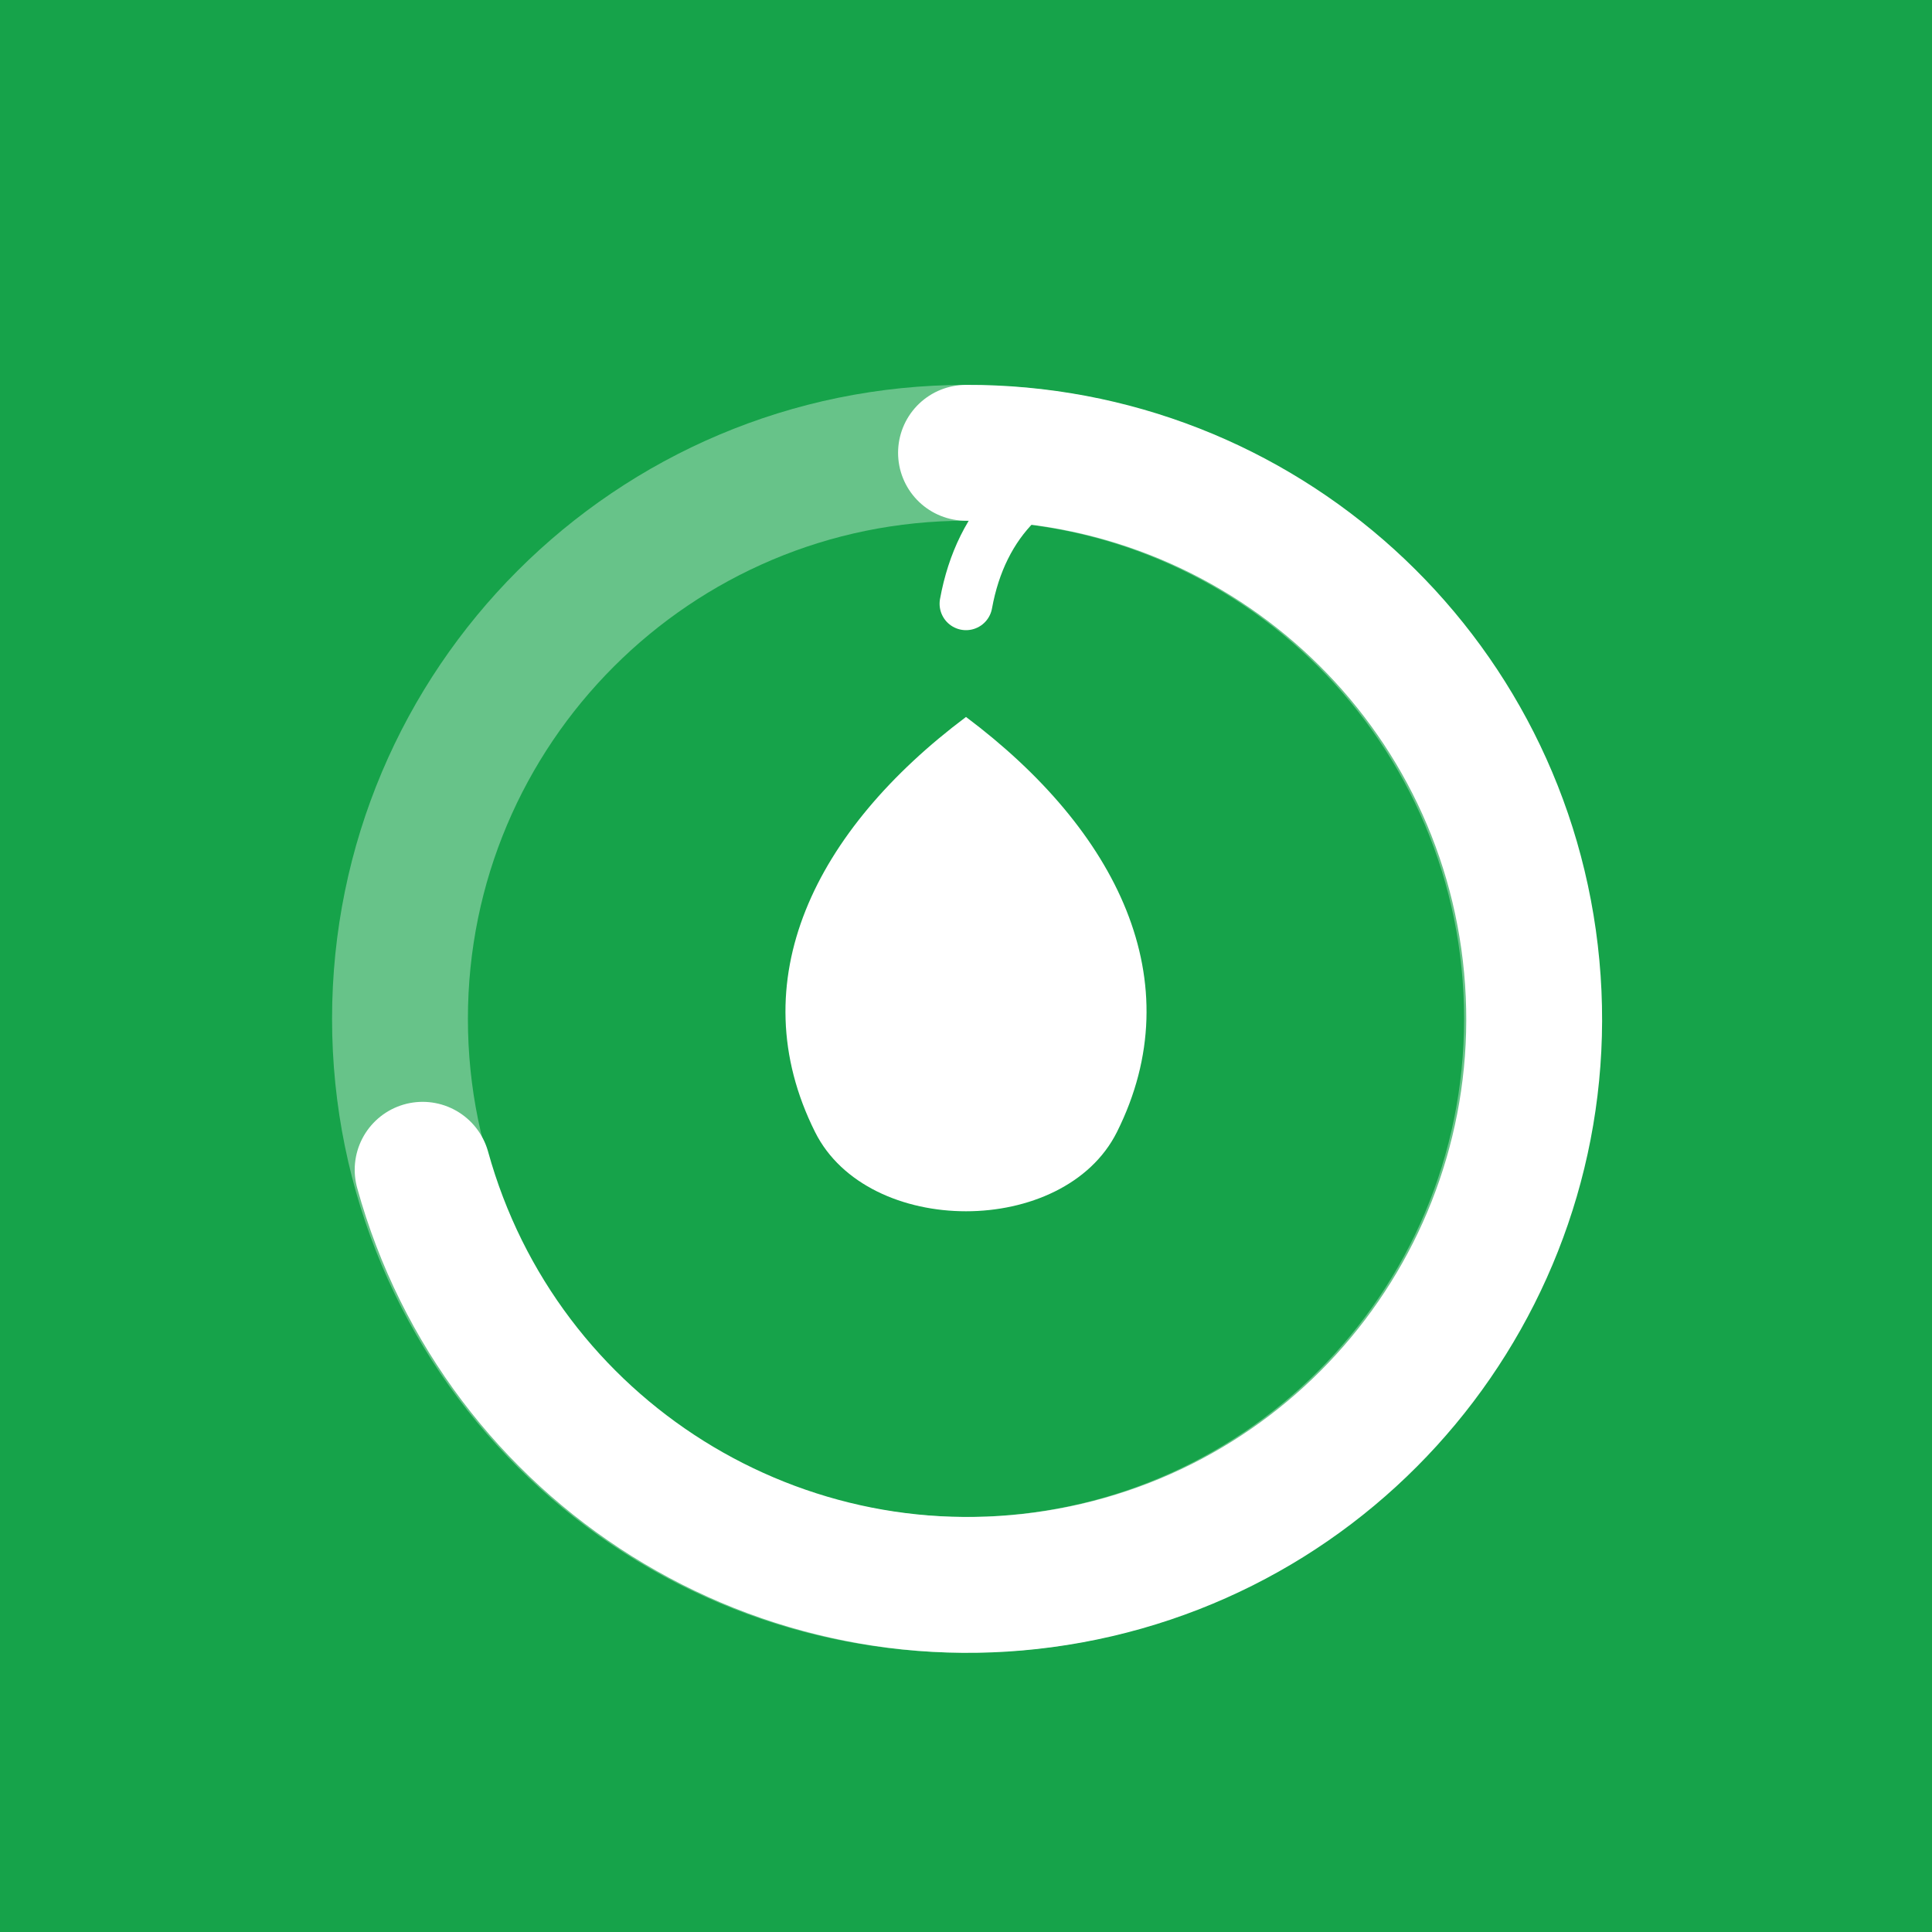
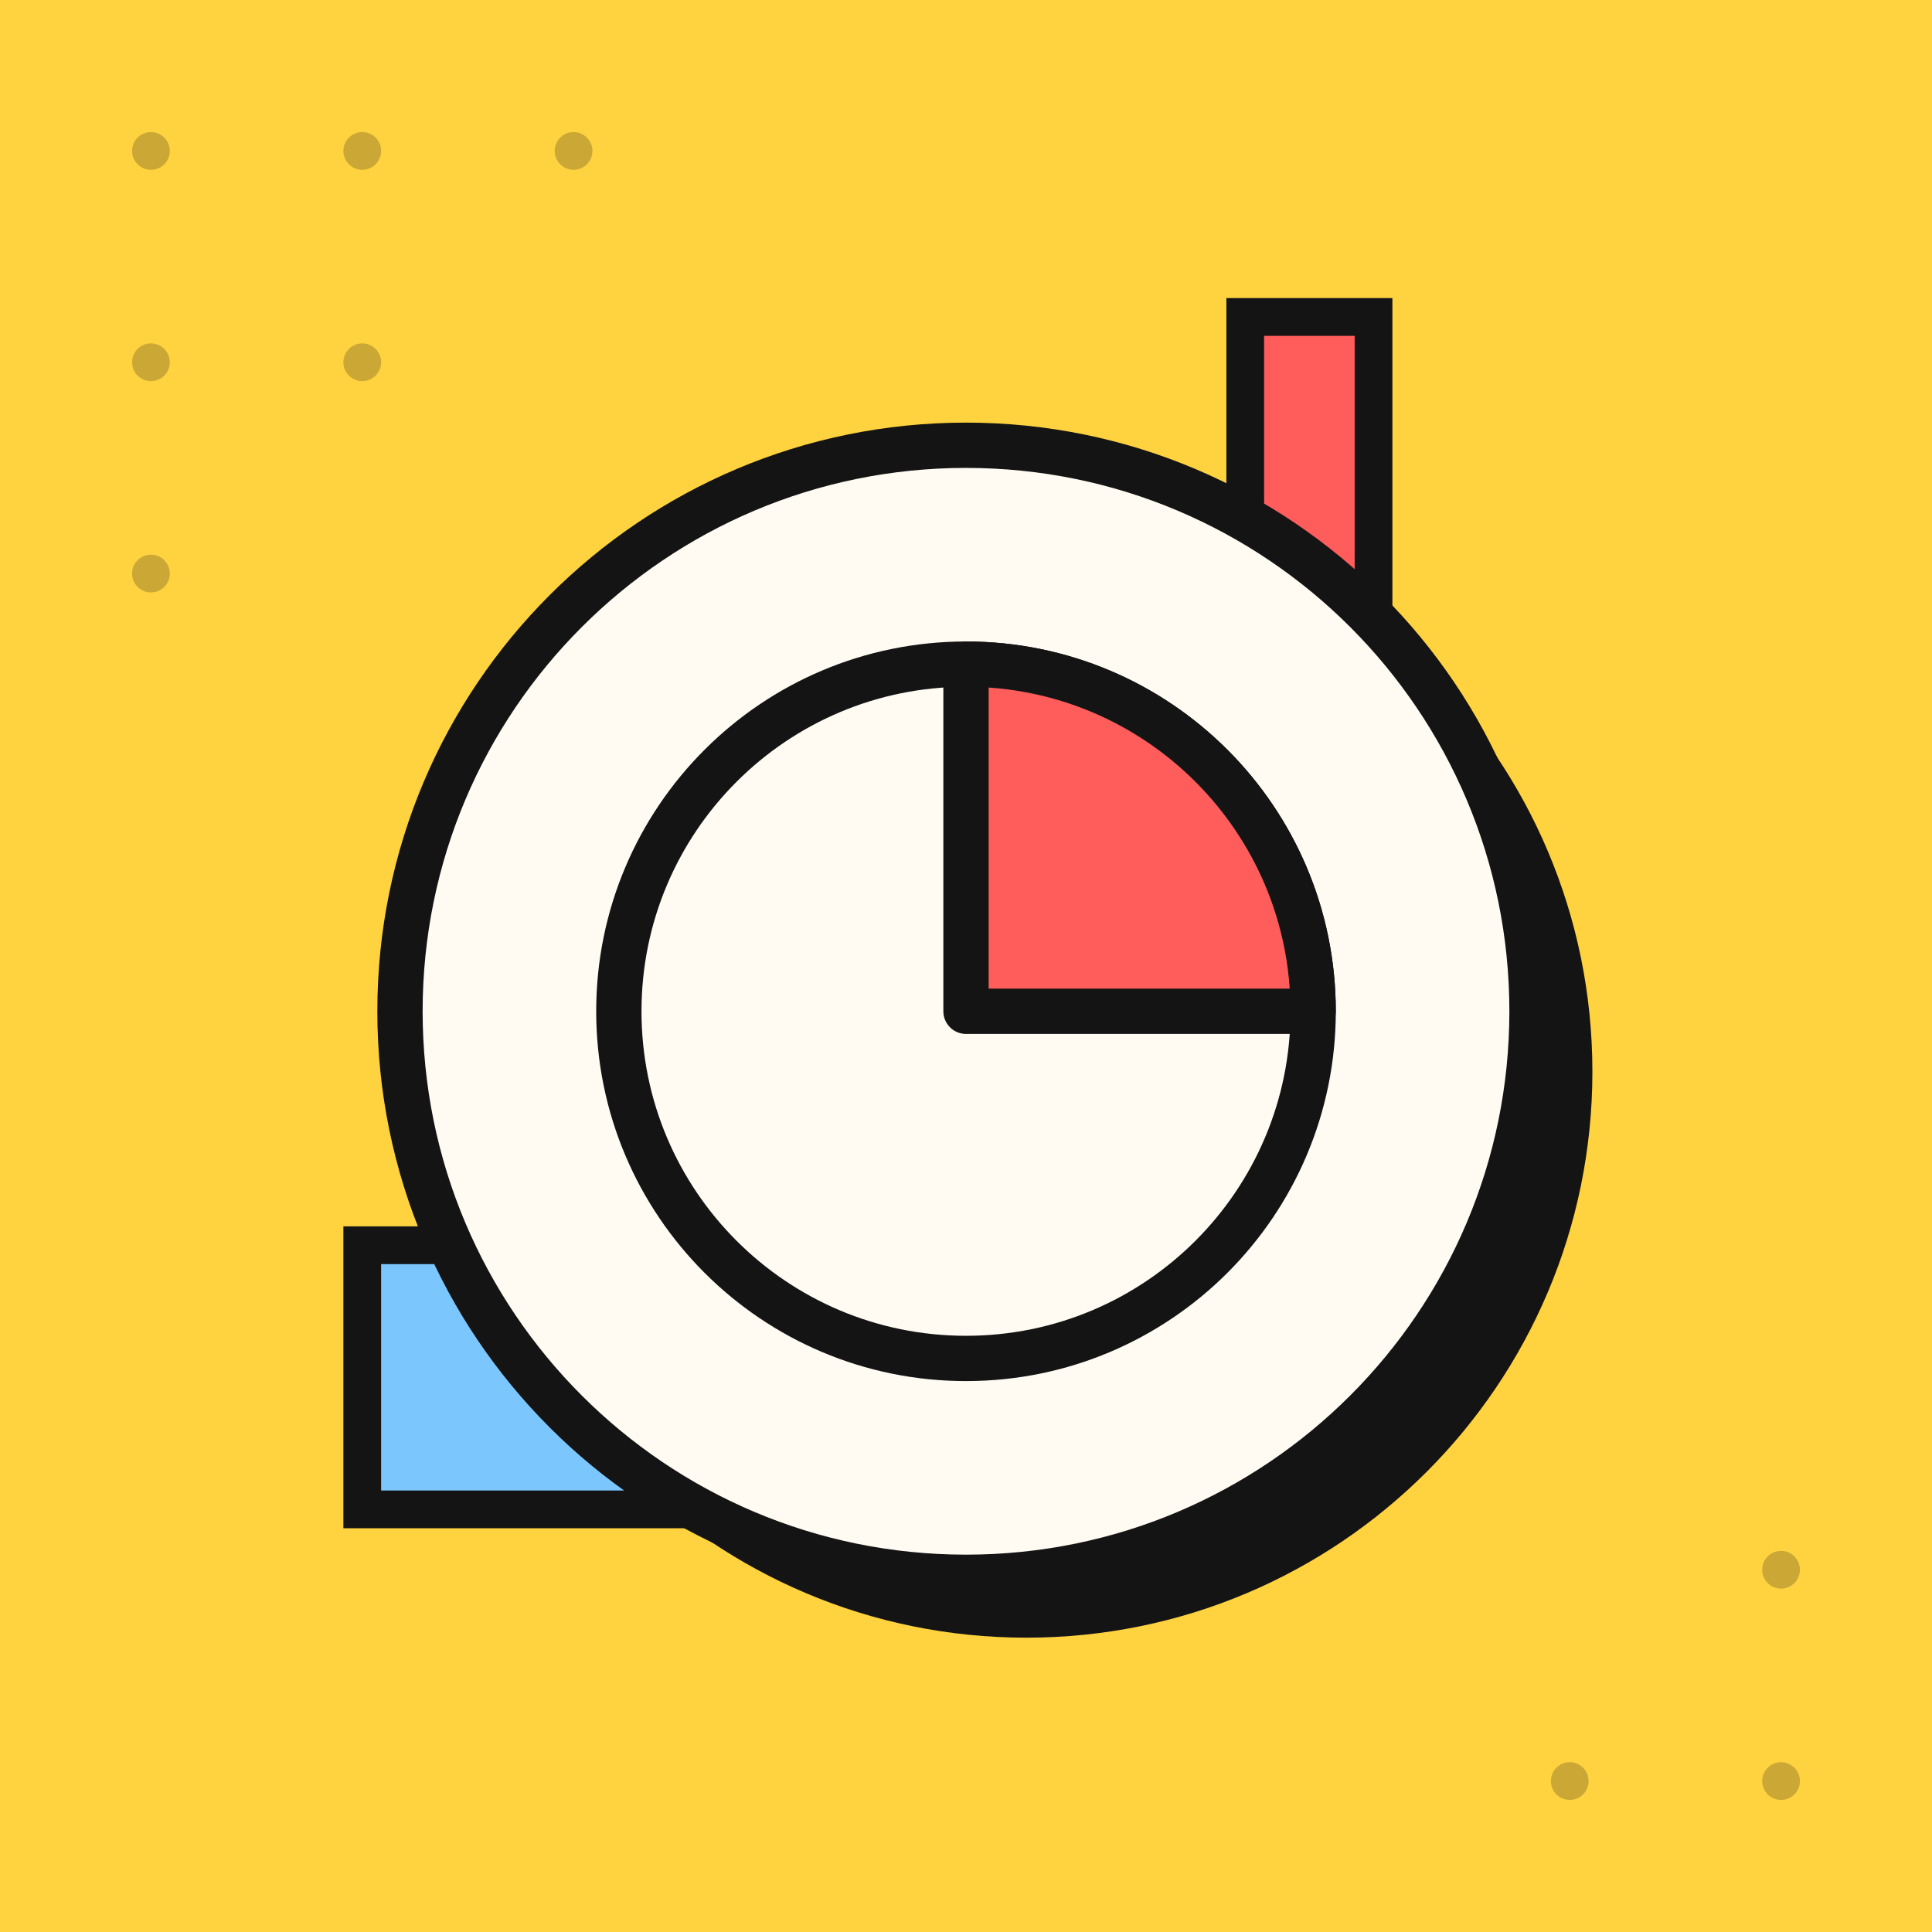
<svg xmlns="http://www.w3.org/2000/svg" viewBox="0 0 512 512">
-   <rect width="512" height="512" rx="0" fill="#16a34a" />
-   <circle cx="256" cy="270" r="150" fill="none" stroke="#ffffff" stroke-width="36" opacity=".35" />
-   <path d="M256 120 A150 150 0 1 1 112 310" fill="none" stroke="#ffffff" stroke-width="36" stroke-linecap="round" />
-   <path d="M256 190 c-40 30 -60 70 -40 110 c14 28 66 28 80 0 c20 -40 0 -80 -40 -110z" fill="#ffffff" />
-   <path d="M256 160 c4 -22 18 -36 40 -40" fill="none" stroke="#ffffff" stroke-width="14" stroke-linecap="round" />
+   <rect width="512" height="512" fill="#ffd23f" />
+   <g fill="#141414" opacity=".22">
+     <circle cx="40" cy="40" r="5" />
+     <circle cx="96" cy="40" r="5" />
+     <circle cx="152" cy="40" r="5" />
+     <circle cx="40" cy="96" r="5" />
+     <circle cx="96" cy="96" r="5" />
+     <circle cx="40" cy="152" r="5" />
+     <circle cx="472" cy="472" r="5" />
+     <circle cx="416" cy="472" r="5" />
+     <circle cx="472" cy="416" r="5" />
+   </g>
+   <rect x="330" y="84" width="34" height="150" fill="#ff5c5c" stroke="#141414" stroke-width="10" />
+   <rect x="96" y="330" width="120" height="70" fill="#7cc6fe" stroke="#141414" stroke-width="10" />
+   <circle cx="272" cy="284" r="150" fill="#141414" />
+   <circle cx="256" cy="268" r="150" fill="#fffaf2" stroke="#141414" stroke-width="12" />
+   <circle cx="256" cy="268" r="92" fill="none" stroke="#141414" stroke-width="12" />
+   <path d="M256 176 A92 92 0 0 1 348 268 L256 268 Z" fill="#ff5c5c" stroke="#141414" stroke-width="12" stroke-linejoin="round" />
</svg>
